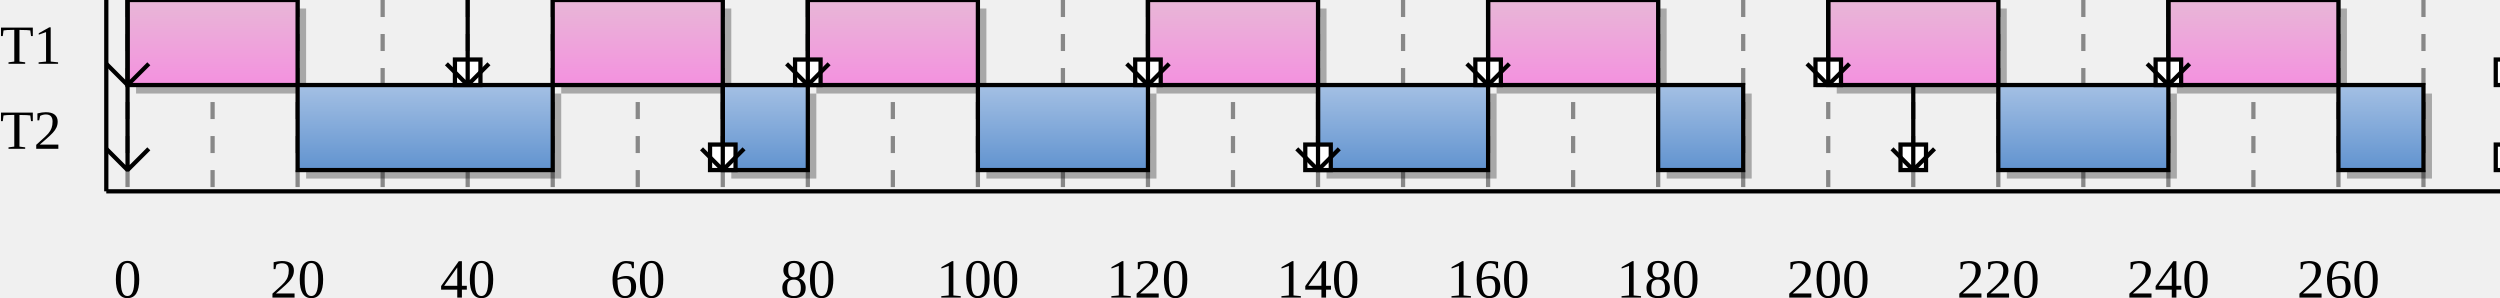
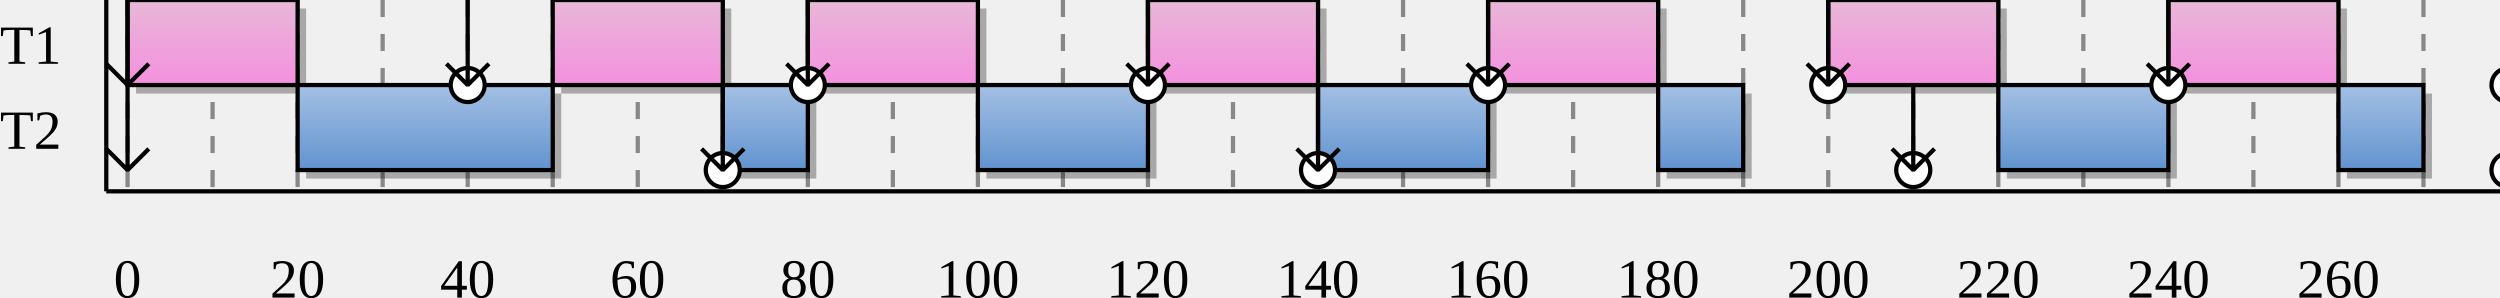
<svg xmlns="http://www.w3.org/2000/svg" width="588" height="70" version="1.1">
  <defs>
    <linearGradient id="grad1" x1="0" y1="0" x2="0" y2="1">
      <stop style="stop-color:#E8B7D7;stop-opacity:1;" offset="0" />
      <stop style="stop-color:#F491DF;stop-opacity:1;" offset="1" />
    </linearGradient>
    <linearGradient id="grad2" x1="0" y1="0" x2="0" y2="1">
      <stop style="stop-color:#A4C0E4;stop-opacity:1;" offset="0" />
      <stop style="stop-color:#6193CF;stop-opacity:1;" offset="1" />
    </linearGradient>
    <linearGradient id="grad3" x1="0" y1="0" x2="0" y2="1">
      <stop style="stop-color:#FFF6C8;stop-opacity:1;" offset="0" />
      <stop style="stop-color:#FFF299;stop-opacity:1;" offset="1" />
    </linearGradient>
    <linearGradient id="grad4" x1="0" y1="0" x2="0" y2="1">
      <stop style="stop-color:#BFFFBF;stop-opacity:1;" offset="0" />
      <stop style="stop-color:#80FF80;stop-opacity:1;" offset="1" />
    </linearGradient>
  </defs>
  <g>
    <text x="0" y="15" style="font-size:13px;">T1</text>
    <text x="0" y="35" style="font-size:13px;">T2</text>
    <path d="M 25,0 25,45" style="stroke-width:1;stroke:#000000;" />
    <path d="M 25,45 588,45" style="stroke-width:1;stroke:#000000;" />
    <path d="M 30,0 30, 45" style="stroke-width:1;stroke:#888888;stroke-dasharray:4,4" />
    <text x="30" y="70" style="font-size:13px;text-anchor:middle;">0</text>
    <path d="M 50,0 50, 45" style="stroke-width:1;stroke:#888888;stroke-dasharray:4,4" />
    <path d="M 70,0 70, 45" style="stroke-width:1;stroke:#888888;stroke-dasharray:4,4" />
    <text x="70" y="70" style="font-size:13px;text-anchor:middle;">20</text>
    <path d="M 90,0 90, 45" style="stroke-width:1;stroke:#888888;stroke-dasharray:4,4" />
    <path d="M 110,0 110, 45" style="stroke-width:1;stroke:#888888;stroke-dasharray:4,4" />
    <text x="110" y="70" style="font-size:13px;text-anchor:middle;">40</text>
    <path d="M 130,0 130, 45" style="stroke-width:1;stroke:#888888;stroke-dasharray:4,4" />
    <path d="M 150,0 150, 45" style="stroke-width:1;stroke:#888888;stroke-dasharray:4,4" />
    <text x="150" y="70" style="font-size:13px;text-anchor:middle;">60</text>
    <path d="M 170,0 170, 45" style="stroke-width:1;stroke:#888888;stroke-dasharray:4,4" />
    <path d="M 190,0 190, 45" style="stroke-width:1;stroke:#888888;stroke-dasharray:4,4" />
    <text x="190" y="70" style="font-size:13px;text-anchor:middle;">80</text>
    <path d="M 210,0 210, 45" style="stroke-width:1;stroke:#888888;stroke-dasharray:4,4" />
    <path d="M 230,0 230, 45" style="stroke-width:1;stroke:#888888;stroke-dasharray:4,4" />
    <text x="230" y="70" style="font-size:13px;text-anchor:middle;">100</text>
    <path d="M 250,0 250, 45" style="stroke-width:1;stroke:#888888;stroke-dasharray:4,4" />
    <path d="M 270,0 270, 45" style="stroke-width:1;stroke:#888888;stroke-dasharray:4,4" />
    <text x="270" y="70" style="font-size:13px;text-anchor:middle;">120</text>
    <path d="M 290,0 290, 45" style="stroke-width:1;stroke:#888888;stroke-dasharray:4,4" />
    <path d="M 310,0 310, 45" style="stroke-width:1;stroke:#888888;stroke-dasharray:4,4" />
    <text x="310" y="70" style="font-size:13px;text-anchor:middle;">140</text>
    <path d="M 330,0 330, 45" style="stroke-width:1;stroke:#888888;stroke-dasharray:4,4" />
    <path d="M 350,0 350, 45" style="stroke-width:1;stroke:#888888;stroke-dasharray:4,4" />
    <text x="350" y="70" style="font-size:13px;text-anchor:middle;">160</text>
    <path d="M 370,0 370, 45" style="stroke-width:1;stroke:#888888;stroke-dasharray:4,4" />
    <path d="M 390,0 390, 45" style="stroke-width:1;stroke:#888888;stroke-dasharray:4,4" />
    <text x="390" y="70" style="font-size:13px;text-anchor:middle;">180</text>
    <path d="M 410,0 410, 45" style="stroke-width:1;stroke:#888888;stroke-dasharray:4,4" />
    <path d="M 430,0 430, 45" style="stroke-width:1;stroke:#888888;stroke-dasharray:4,4" />
    <text x="430" y="70" style="font-size:13px;text-anchor:middle;">200</text>
    <path d="M 450,0 450, 45" style="stroke-width:1;stroke:#888888;stroke-dasharray:4,4" />
    <path d="M 470,0 470, 45" style="stroke-width:1;stroke:#888888;stroke-dasharray:4,4" />
    <text x="470" y="70" style="font-size:13px;text-anchor:middle;">220</text>
    <path d="M 490,0 490, 45" style="stroke-width:1;stroke:#888888;stroke-dasharray:4,4" />
    <path d="M 510,0 510, 45" style="stroke-width:1;stroke:#888888;stroke-dasharray:4,4" />
    <text x="510" y="70" style="font-size:13px;text-anchor:middle;">240</text>
    <path d="M 530,0 530, 45" style="stroke-width:1;stroke:#888888;stroke-dasharray:4,4" />
    <path d="M 550,0 550, 45" style="stroke-width:1;stroke:#888888;stroke-dasharray:4,4" />
    <text x="550" y="70" style="font-size:13px;text-anchor:middle;">260</text>
    <path d="M 570,0 570, 45" style="stroke-width:1;stroke:#888888;stroke-dasharray:4,4" />
    <rect x="32" y="2" width="40" height="20" style="color:#000000;fill:#000000;opacity:0.3" />
    <rect x="30" y="0" width="40" height="20" style="fill:url(#grad1);stroke:#000000;stroke-width:1;" />
    <rect x="132" y="2" width="40" height="20" style="color:#000000;fill:#000000;opacity:0.3" />
    <rect x="130" y="0" width="40" height="20" style="fill:url(#grad1);stroke:#000000;stroke-width:1;" />
    <rect x="192" y="2" width="40" height="20" style="color:#000000;fill:#000000;opacity:0.3" />
    <rect x="190" y="0" width="40" height="20" style="fill:url(#grad1);stroke:#000000;stroke-width:1;" />
    <rect x="272" y="2" width="40" height="20" style="color:#000000;fill:#000000;opacity:0.3" />
    <rect x="270" y="0" width="40" height="20" style="fill:url(#grad1);stroke:#000000;stroke-width:1;" />
    <rect x="352" y="2" width="40" height="20" style="color:#000000;fill:#000000;opacity:0.3" />
    <rect x="350" y="0" width="40" height="20" style="fill:url(#grad1);stroke:#000000;stroke-width:1;" />
    <rect x="432" y="2" width="40" height="20" style="color:#000000;fill:#000000;opacity:0.3" />
    <rect x="430" y="0" width="40" height="20" style="fill:url(#grad1);stroke:#000000;stroke-width:1;" />
    <rect x="512" y="2" width="40" height="20" style="color:#000000;fill:#000000;opacity:0.3" />
    <rect x="510" y="0" width="40" height="20" style="fill:url(#grad1);stroke:#000000;stroke-width:1;" />
    <rect x="72" y="22" width="60" height="20" style="color:#000000;fill:#000000;opacity:0.3" />
    <rect x="70" y="20" width="60" height="20" style="fill:url(#grad2);stroke:#000000;stroke-width:1;" />
    <rect x="172" y="22" width="20" height="20" style="color:#000000;fill:#000000;opacity:0.3" />
    <rect x="170" y="20" width="20" height="20" style="fill:url(#grad2);stroke:#000000;stroke-width:1;" />
    <rect x="232" y="22" width="40" height="20" style="color:#000000;fill:#000000;opacity:0.3" />
    <rect x="230" y="20" width="40" height="20" style="fill:url(#grad2);stroke:#000000;stroke-width:1;" />
    <rect x="312" y="22" width="40" height="20" style="color:#000000;fill:#000000;opacity:0.3" />
    <rect x="310" y="20" width="40" height="20" style="fill:url(#grad2);stroke:#000000;stroke-width:1;" />
    <rect x="392" y="22" width="20" height="20" style="color:#000000;fill:#000000;opacity:0.3" />
    <rect x="390" y="20" width="20" height="20" style="fill:url(#grad2);stroke:#000000;stroke-width:1;" />
    <rect x="472" y="22" width="40" height="20" style="color:#000000;fill:#000000;opacity:0.3" />
    <rect x="470" y="20" width="40" height="20" style="fill:url(#grad2);stroke:#000000;stroke-width:1;" />
    <rect x="552" y="22" width="20" height="20" style="color:#000000;fill:#000000;opacity:0.3" />
    <rect x="550" y="20" width="20" height="20" style="fill:url(#grad2);stroke:#000000;stroke-width:1;" />
    <path d="M 30,0 30,20 25,15 30,20 35,15 30,20" style="stroke-width:1;stroke:#000000;fill:transparent;stroke-linejoin:bevel;" />
-     <rect x="107" y="14" width="6" height="6" style="fill:#ffffff;stroke-width:1;stroke:#000000;" />
+     <circle cx="110" cy="20" r="4" style="fill:#ffffff;stroke-width:1;stroke:#000000;" />
    <path d="M 110,0 110,20 105,15 110,20 115,15 110,20" style="stroke-width:1;stroke:#000000;fill:transparent;stroke-linejoin:bevel;" />
-     <rect x="187" y="14" width="6" height="6" style="fill:#ffffff;stroke-width:1;stroke:#000000;" />
+     <circle cx="190" cy="20" r="4" style="fill:#ffffff;stroke-width:1;stroke:#000000;" />
    <path d="M 190,0 190,20 185,15 190,20 195,15 190,20" style="stroke-width:1;stroke:#000000;fill:transparent;stroke-linejoin:bevel;" />
-     <rect x="267" y="14" width="6" height="6" style="fill:#ffffff;stroke-width:1;stroke:#000000;" />
+     <circle cx="270" cy="20" r="4" style="fill:#ffffff;stroke-width:1;stroke:#000000;" />
    <path d="M 270,0 270,20 265,15 270,20 275,15 270,20" style="stroke-width:1;stroke:#000000;fill:transparent;stroke-linejoin:bevel;" />
-     <rect x="347" y="14" width="6" height="6" style="fill:#ffffff;stroke-width:1;stroke:#000000;" />
+     <circle cx="350" cy="20" r="4" style="fill:#ffffff;stroke-width:1;stroke:#000000;" />
    <path d="M 350,0 350,20 345,15 350,20 355,15 350,20" style="stroke-width:1;stroke:#000000;fill:transparent;stroke-linejoin:bevel;" />
-     <rect x="427" y="14" width="6" height="6" style="fill:#ffffff;stroke-width:1;stroke:#000000;" />
+     <circle cx="430" cy="20" r="4" style="fill:#ffffff;stroke-width:1;stroke:#000000;" />
    <path d="M 430,0 430,20 425,15 430,20 435,15 430,20" style="stroke-width:1;stroke:#000000;fill:transparent;stroke-linejoin:bevel;" />
-     <rect x="507" y="14" width="6" height="6" style="fill:#ffffff;stroke-width:1;stroke:#000000;" />
+     <circle cx="510" cy="20" r="4" style="fill:#ffffff;stroke-width:1;stroke:#000000;" />
    <path d="M 510,0 510,20 505,15 510,20 515,15 510,20" style="stroke-width:1;stroke:#000000;fill:transparent;stroke-linejoin:bevel;" />
-     <rect x="587" y="14" width="6" height="6" style="fill:#ffffff;stroke-width:1;stroke:#000000;" />
+     <circle cx="590" cy="20" r="4" style="fill:#ffffff;stroke-width:1;stroke:#000000;" />
    <path d="M 30,20 30,40 25,35 30,40 35,35 30,40" style="stroke-width:1;stroke:#000000;fill:transparent;stroke-linejoin:bevel;" />
-     <rect x="167" y="34" width="6" height="6" style="fill:#ffffff;stroke-width:1;stroke:#000000;" />
+     <circle cx="170" cy="40" r="4" style="fill:#ffffff;stroke-width:1;stroke:#000000;" />
    <path d="M 170,20 170,40 165,35 170,40 175,35 170,40" style="stroke-width:1;stroke:#000000;fill:transparent;stroke-linejoin:bevel;" />
-     <rect x="307" y="34" width="6" height="6" style="fill:#ffffff;stroke-width:1;stroke:#000000;" />
+     <circle cx="310" cy="40" r="4" style="fill:#ffffff;stroke-width:1;stroke:#000000;" />
    <path d="M 310,20 310,40 305,35 310,40 315,35 310,40" style="stroke-width:1;stroke:#000000;fill:transparent;stroke-linejoin:bevel;" />
-     <rect x="447" y="34" width="6" height="6" style="fill:#ffffff;stroke-width:1;stroke:#000000;" />
+     <circle cx="450" cy="40" r="4" style="fill:#ffffff;stroke-width:1;stroke:#000000;" />
    <path d="M 450,20 450,40 445,35 450,40 455,35 450,40" style="stroke-width:1;stroke:#000000;fill:transparent;stroke-linejoin:bevel;" />
-     <rect x="587" y="34" width="6" height="6" style="fill:#ffffff;stroke-width:1;stroke:#000000;" />
+     <circle cx="590" cy="40" r="4" style="fill:#ffffff;stroke-width:1;stroke:#000000;" />
  </g>
</svg>
